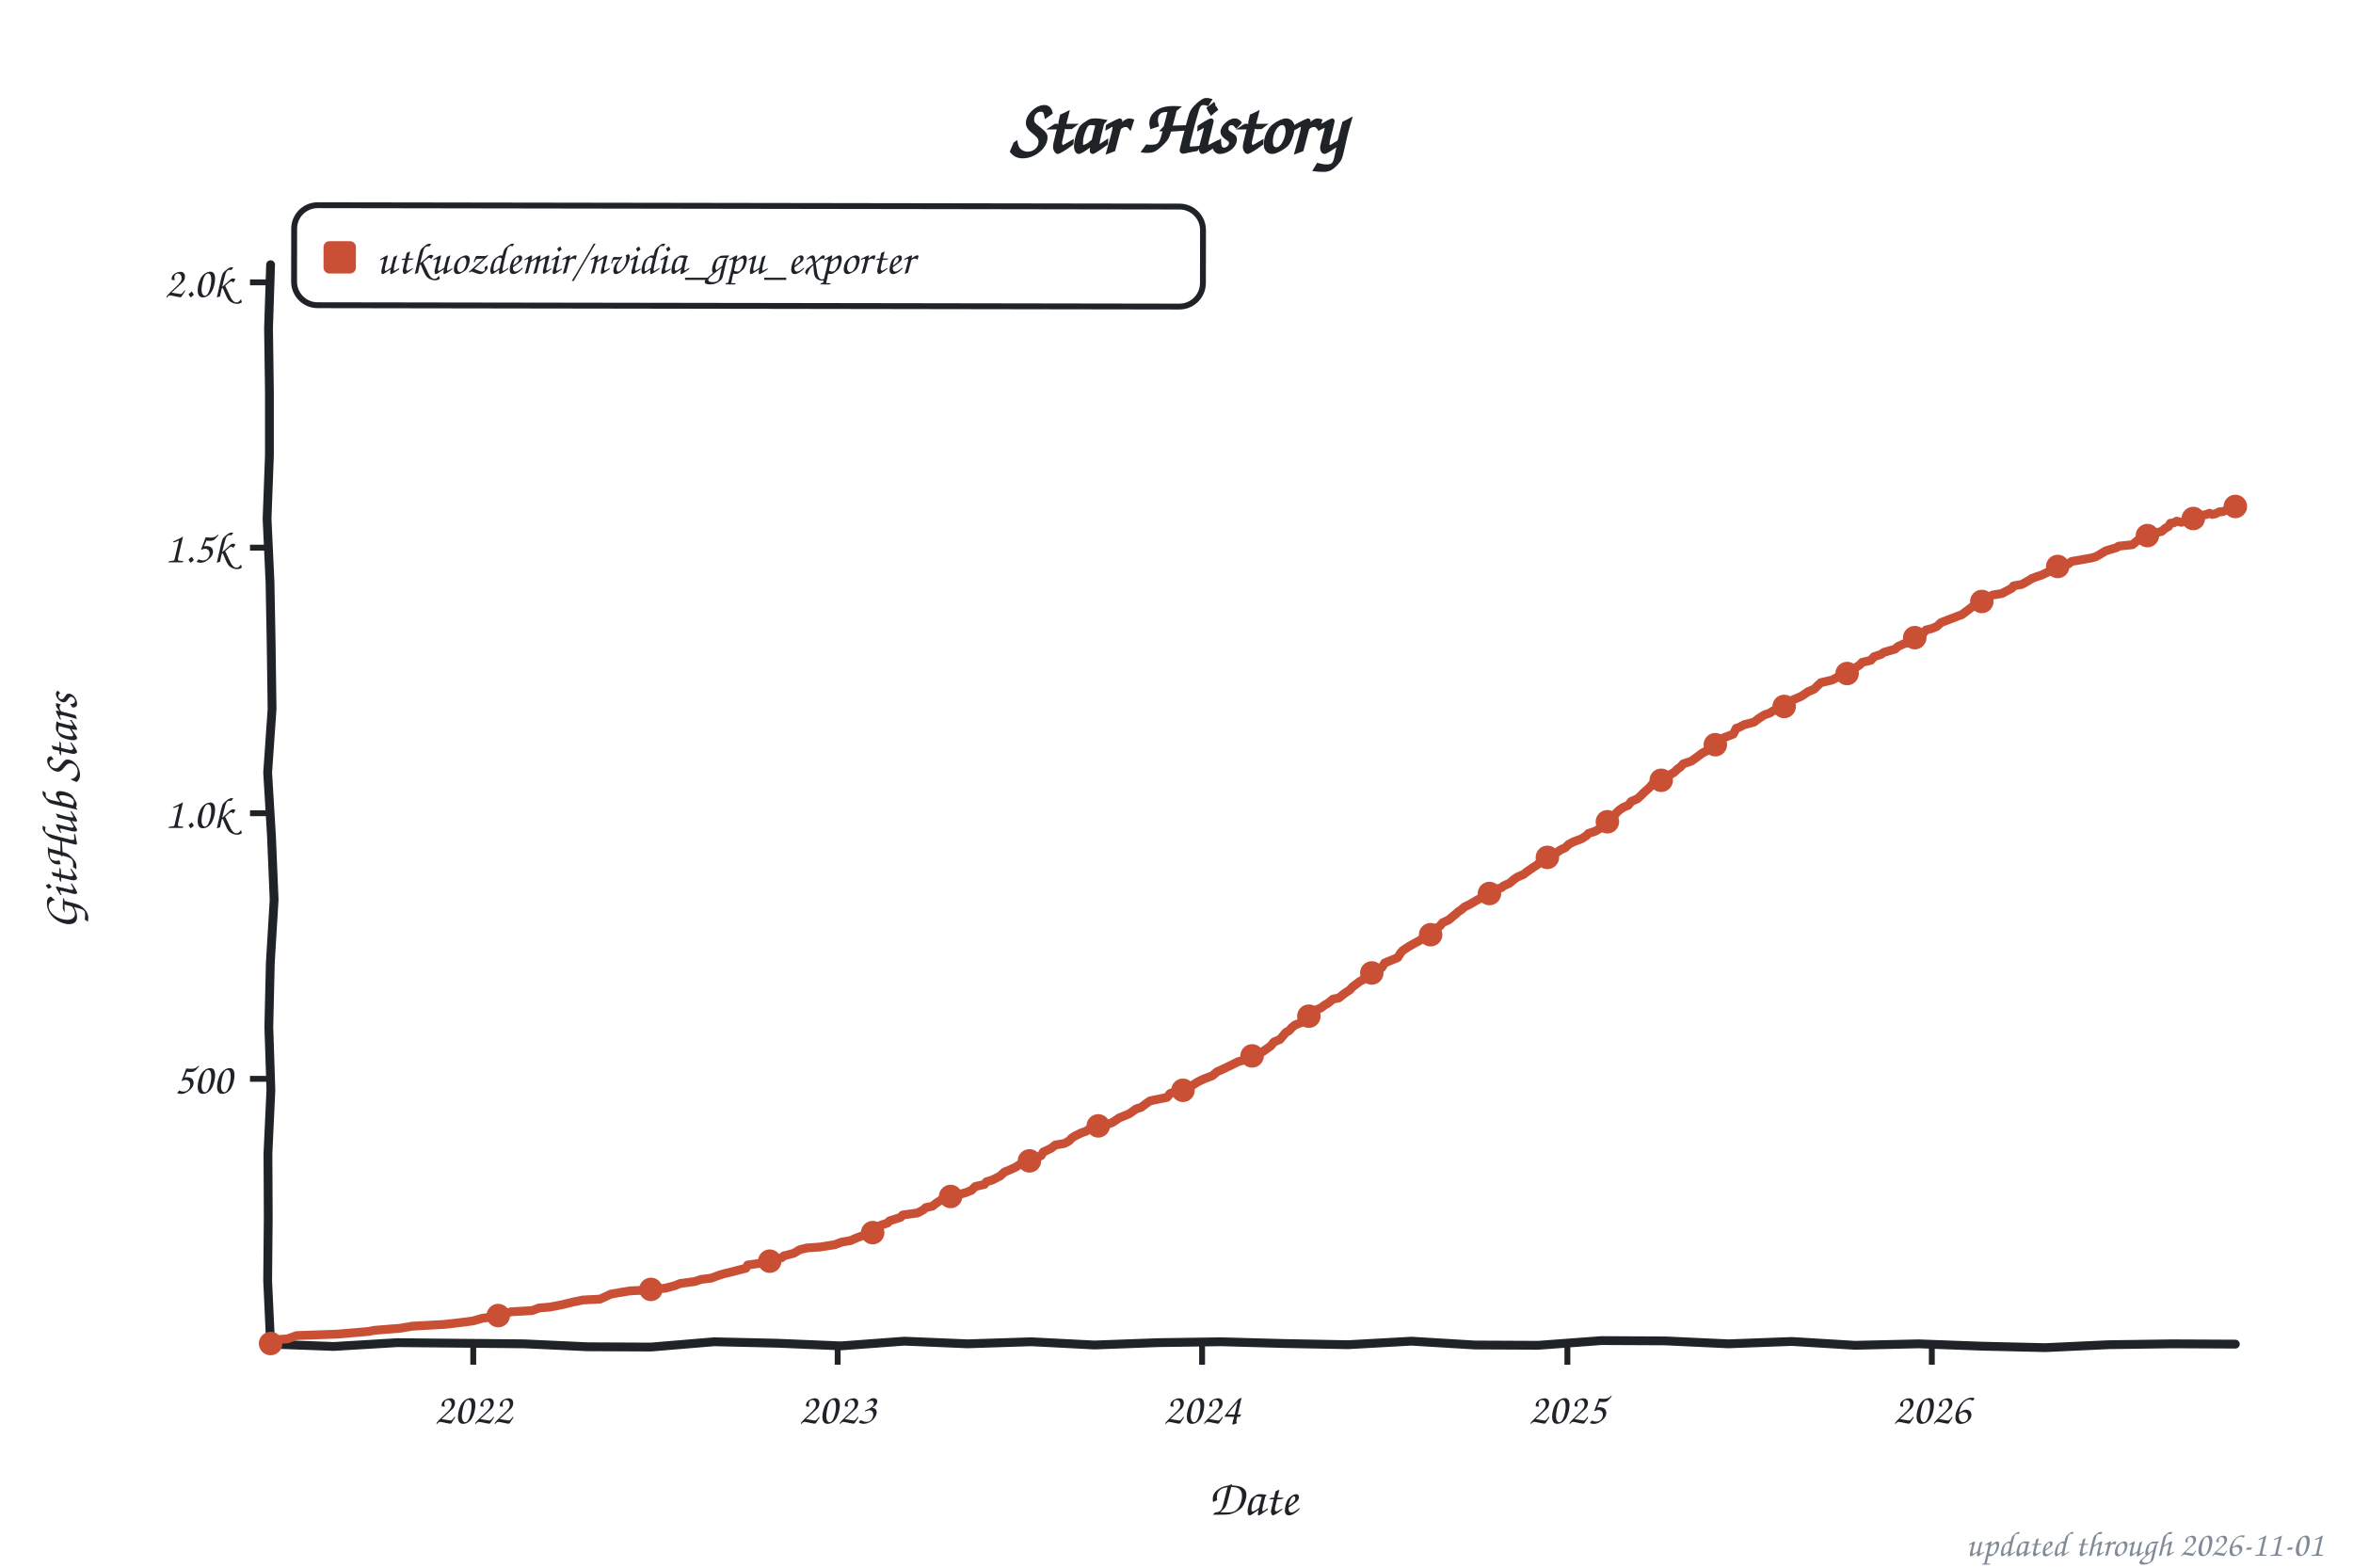
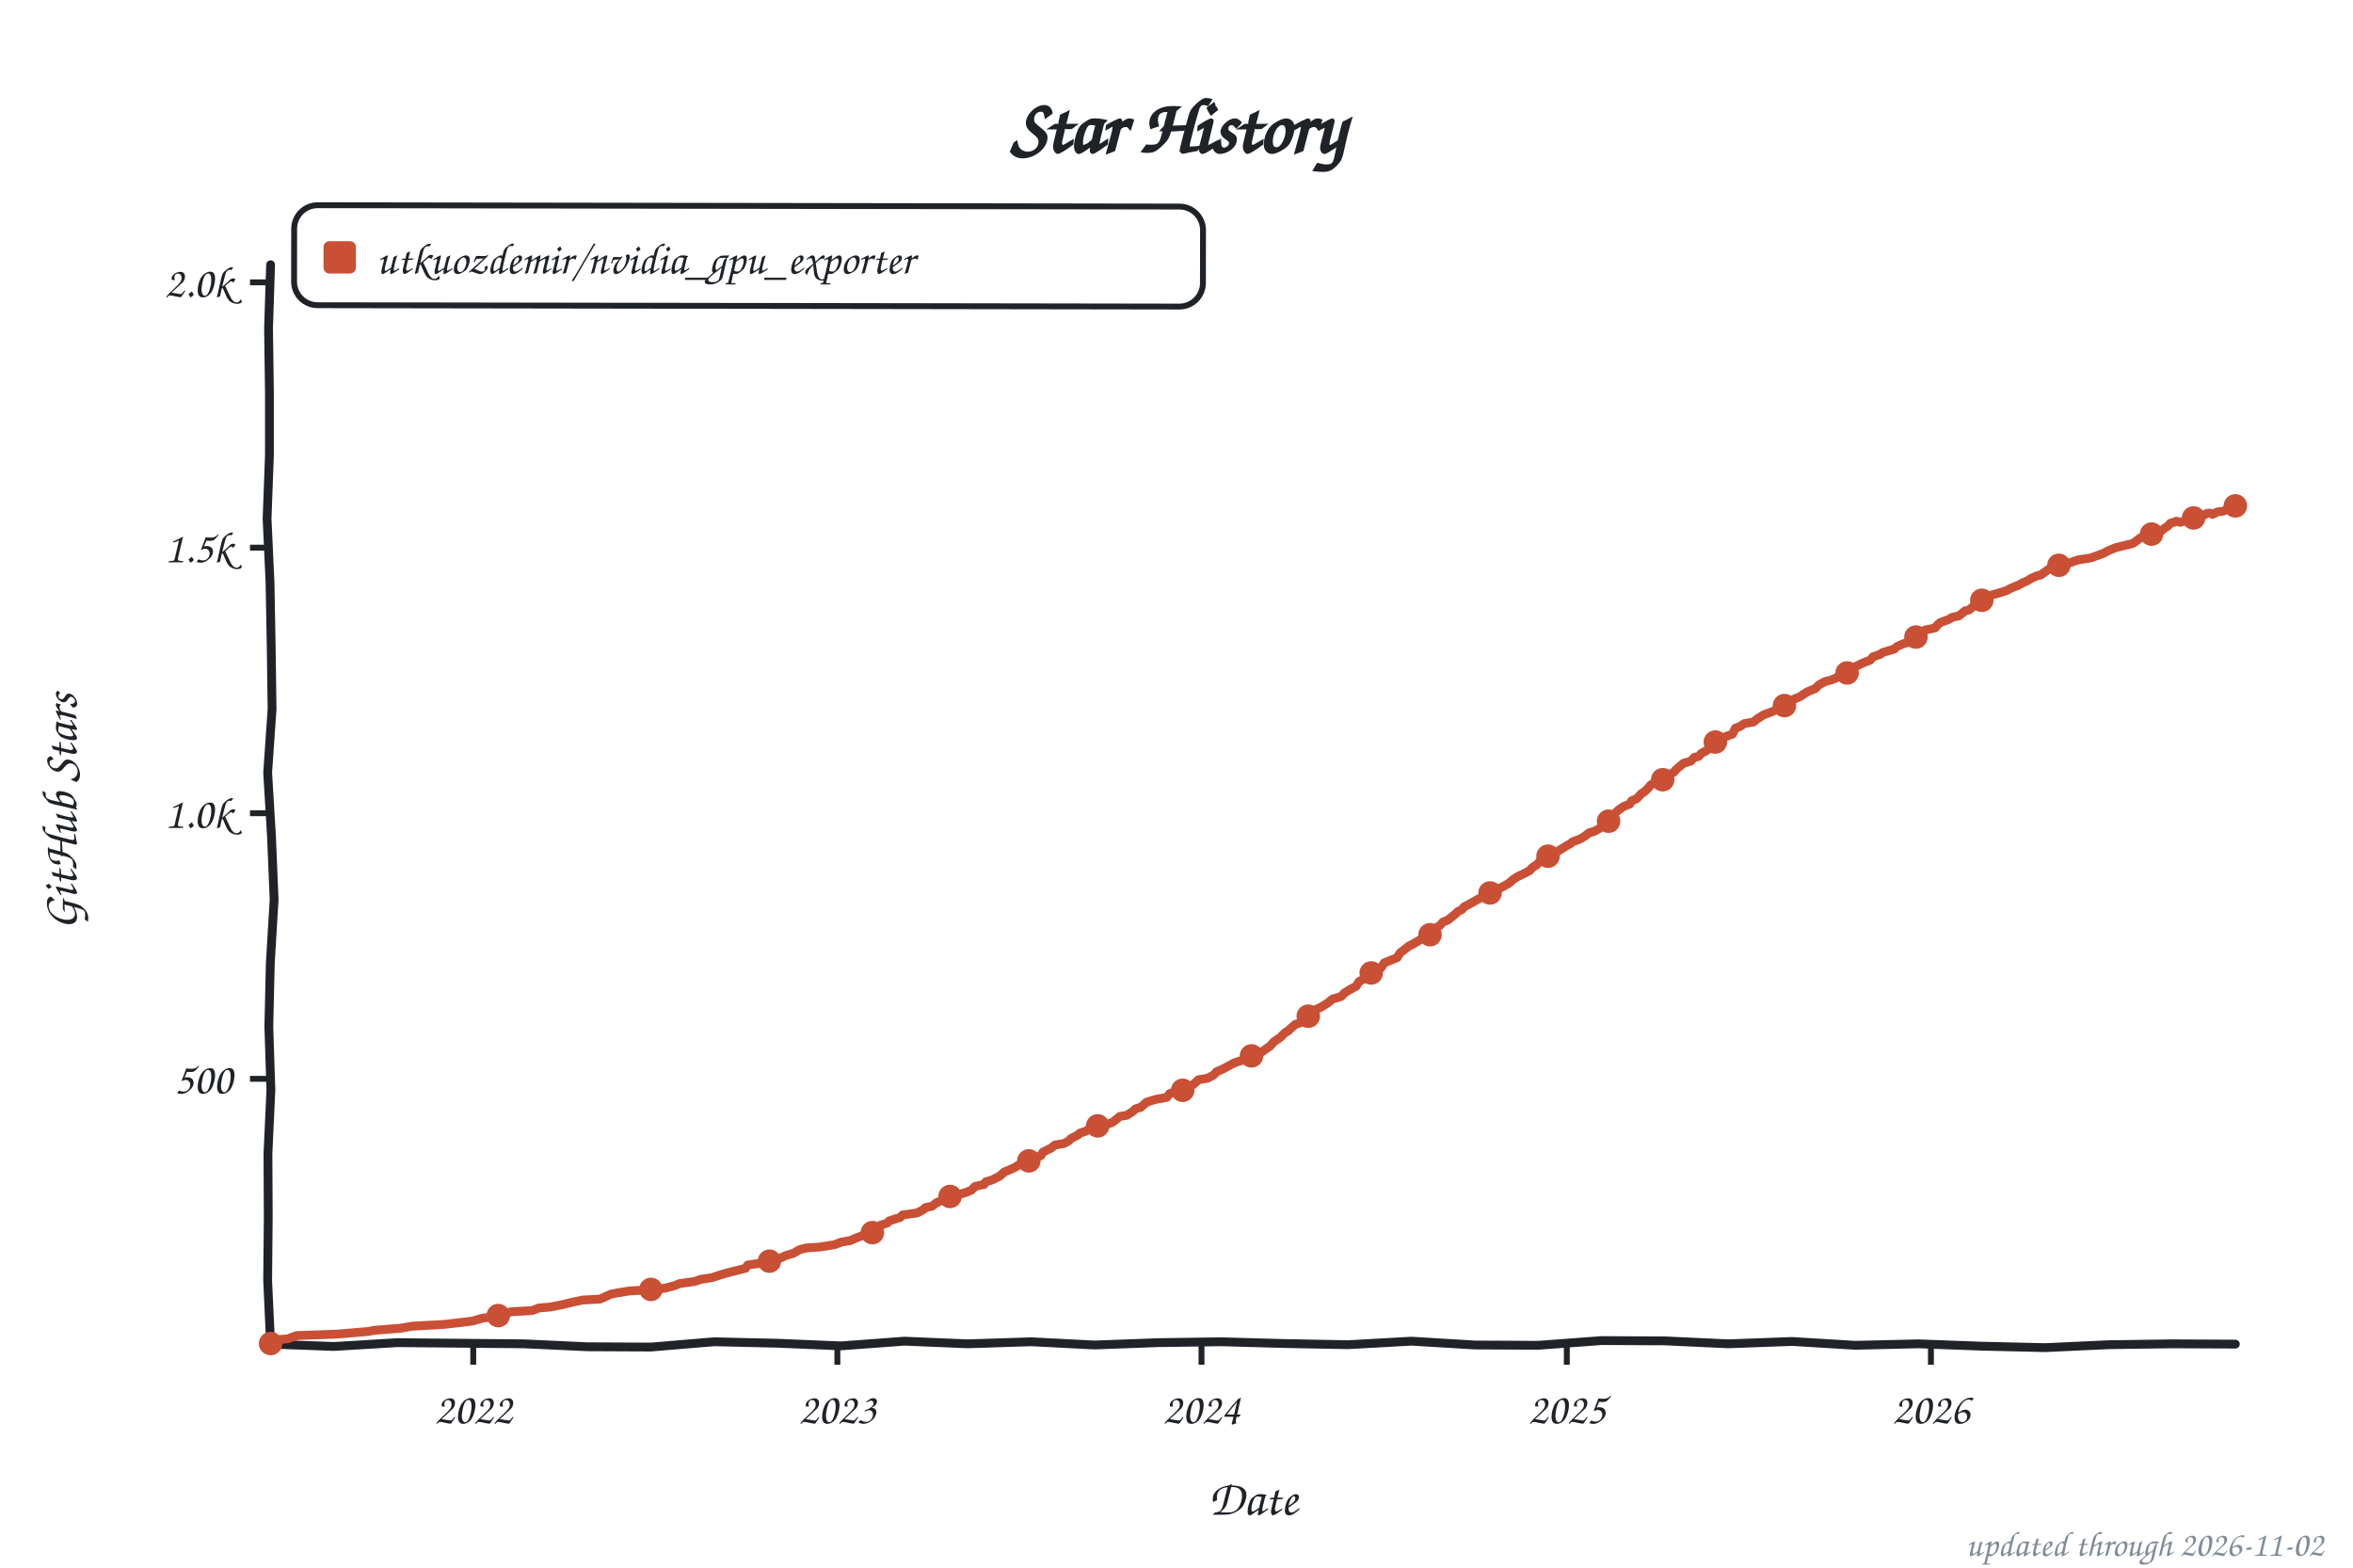
<svg xmlns="http://www.w3.org/2000/svg" width="800" height="533" viewBox="0 0 800 533" role="img" aria-label="Star history of utkuozdemir/nvidia_gpu_exporter">
  <style>text{font-family:"Comic Sans MS","Chalkboard SE","Comic Neue","Marker Felt",cursive}</style>
  <text x="400" y="52" font-size="26" font-weight="bold" text-anchor="middle" fill="#1f2328">Star History</text>
  <rect x="100" y="70" width="309" height="34" rx="8" fill="none" stroke="#1f2328" stroke-width="2" transform="rotate(0.09 254 87)" />
  <rect x="110" y="82" width="11" height="11" rx="2" fill="#c94f35" />
  <text x="128" y="93" font-size="15" fill="#1f2328" textLength="270" lengthAdjust="spacingAndGlyphs">utkuozdemir/nvidia_gpu_exporter</text>
  <line x1="85" y1="366.8" x2="92" y2="366.8" stroke="#1f2328" stroke-width="2" />
  <text x="79" y="371.8" font-size="15" text-anchor="end" fill="#1f2328">500</text>
  <line x1="85" y1="276.5" x2="92" y2="276.5" stroke="#1f2328" stroke-width="2" />
  <text x="79" y="281.5" font-size="15" text-anchor="end" fill="#1f2328">1.0k</text>
  <line x1="85" y1="186.2" x2="92" y2="186.2" stroke="#1f2328" stroke-width="2" />
  <text x="79" y="191.2" font-size="15" text-anchor="end" fill="#1f2328">1.5k</text>
  <line x1="85" y1="96.0" x2="92" y2="96.0" stroke="#1f2328" stroke-width="2" />
  <text x="79" y="101.0" font-size="15" text-anchor="end" fill="#1f2328">2.0k</text>
  <line x1="160.9" y1="457" x2="160.9" y2="464" stroke="#1f2328" stroke-width="2" />
  <text x="160.9" y="484" font-size="15" text-anchor="middle" fill="#1f2328">2022</text>
-   <line x1="284.8" y1="457" x2="284.8" y2="464" stroke="#1f2328" stroke-width="2" />
-   <text x="284.8" y="484" font-size="15" text-anchor="middle" fill="#1f2328">2023</text>
-   <line x1="408.7" y1="457" x2="408.7" y2="464" stroke="#1f2328" stroke-width="2" />
-   <text x="408.7" y="484" font-size="15" text-anchor="middle" fill="#1f2328">2024</text>
-   <line x1="532.9" y1="457" x2="532.9" y2="464" stroke="#1f2328" stroke-width="2" />
-   <text x="532.9" y="484" font-size="15" text-anchor="middle" fill="#1f2328">2025</text>
-   <line x1="656.8" y1="457" x2="656.8" y2="464" stroke="#1f2328" stroke-width="2" />
-   <text x="656.8" y="484" font-size="15" text-anchor="middle" fill="#1f2328">2026</text>
+   <line x1="284.7" y1="457" x2="284.7" y2="464" stroke="#1f2328" stroke-width="2" />
+   <text x="284.7" y="484" font-size="15" text-anchor="middle" fill="#1f2328">2023</text>
+   <line x1="408.5" y1="457" x2="408.5" y2="464" stroke="#1f2328" stroke-width="2" />
+   <text x="408.5" y="484" font-size="15" text-anchor="middle" fill="#1f2328">2024</text>
+   <line x1="532.7" y1="457" x2="532.7" y2="464" stroke="#1f2328" stroke-width="2" />
+   <text x="532.7" y="484" font-size="15" text-anchor="middle" fill="#1f2328">2025</text>
+   <line x1="656.5" y1="457" x2="656.5" y2="464" stroke="#1f2328" stroke-width="2" />
+   <text x="656.5" y="484" font-size="15" text-anchor="middle" fill="#1f2328">2026</text>
  <text x="426" y="515" font-size="17" text-anchor="middle" fill="#1f2328">Date</text>
  <text x="26" y="276" font-size="17" text-anchor="middle" fill="#1f2328" transform="rotate(-90 26 276)">GitHub Stars</text>
  <path d="M 92.0,90.0 L 91.3,111.6 L 91.6,133.2 L 91.6,154.8 L 90.8,176.4 L 91.8,197.9 L 92.2,219.5 L 92.5,241.1 L 91.0,262.7 L 92.3,284.3 L 93.2,305.9 L 91.9,327.5 L 91.4,349.1 L 92.1,370.6 L 91.1,392.2 L 91.2,413.8 L 91.0,435.4 L 92.0,457.0 L 113.5,457.8 L 135.1,456.5 L 156.6,456.7 L 178.2,456.9 L 199.7,457.9 L 221.3,458.0 L 242.8,456.2 L 264.4,456.7 L 285.9,457.6 L 307.5,456.0 L 329.0,456.9 L 350.6,456.2 L 372.1,457.3 L 393.7,456.5 L 415.2,456.2 L 436.8,456.8 L 458.3,457.2 L 479.9,456.0 L 501.4,457.3 L 523.0,457.4 L 544.5,455.8 L 566.1,455.9 L 587.6,456.9 L 609.2,456.1 L 630.7,457.4 L 652.3,456.9 L 673.8,457.7 L 695.4,458.2 L 716.9,457.2 L 738.5,456.9 L 760.0,457.0" fill="none" stroke="#1f2328" stroke-width="3" stroke-linecap="round" stroke-linejoin="round" />
-   <path d="M 92.0,456.8 L 92.7,455.6 L 97.8,455.2 L 100.8,454.1 L 114.7,453.6 L 125.3,452.7 L 127.3,452.3 L 136.1,451.6 L 140.2,450.9 L 151.1,450.3 L 157.2,449.6 L 160.9,449.1 L 164.0,448.2 L 168.4,447.6 L 170.1,447.1 L 173.8,446.0 L 180.9,445.6 L 183.3,444.7 L 187.0,444.4 L 191.1,443.6 L 194.8,442.7 L 198.2,442.0 L 204.0,441.7 L 207.7,440.0 L 210.5,439.5 L 214.2,438.9 L 220.0,438.6 L 226.1,438.0 L 229.5,437.1 L 231.2,436.4 L 236.3,435.7 L 238.3,435.0 L 241.7,434.6 L 244.7,433.5 L 246.4,433.0 L 248.5,432.5 L 253.6,431.2 L 254.2,430.1 L 259.3,429.4 L 261.7,428.8 L 265.8,427.6 L 266.5,427.0 L 269.9,426.1 L 271.9,424.9 L 274.3,424.3 L 278.7,424.0 L 283.8,423.2 L 286.2,422.3 L 289.2,421.8 L 291.2,420.9 L 293.6,420.0 L 295.3,419.3 L 297.7,418.6 L 299.4,416.6 L 301.8,415.8 L 302.4,415.1 L 306.2,413.9 L 306.9,413.1 L 312.0,412.4 L 314.0,411.3 L 314.7,410.6 L 317.0,410.1 L 318.4,409.0 L 320.1,407.9 L 322.8,407.0 L 325.5,406.3 L 328.6,405.4 L 330.3,404.7 L 331.6,403.4 L 334.7,402.7 L 335.4,401.8 L 337.4,401.2 L 340.1,399.8 L 341.5,398.5 L 343.2,397.8 L 345.2,396.9 L 346.9,395.8 L 350.0,394.7 L 354.0,392.9 L 354.7,391.7 L 357.4,390.4 L 358.8,389.3 L 361.8,388.8 L 363.5,387.9 L 364.2,387.1 L 365.2,386.4 L 367.6,385.2 L 369.3,384.6 L 370.0,384.1 L 372.4,383.2 L 375.8,382.5 L 378.1,381.7 L 379.2,381.0 L 380.5,380.1 L 382.2,379.4 L 383.9,378.7 L 386.3,377.0 L 388.0,376.5 L 389.7,375.2 L 391.0,374.3 L 396.8,373.1 L 397.8,371.8 L 399.2,371.3 L 402.6,370.4 L 404.3,369.5 L 405.6,368.9 L 407.3,367.8 L 409.4,366.8 L 412.1,365.8 L 413.8,364.4 L 415.8,363.5 L 418.5,362.2 L 420.9,361.0 L 422.3,360.6 L 424.0,359.7 L 425.7,359.0 L 427.4,358.6 L 429.4,357.5 L 430.4,356.8 L 432.1,355.6 L 433.1,354.3 L 435.2,353.4 L 437.2,351.0 L 438.2,350.5 L 439.2,349.4 L 440.3,348.5 L 442.6,347.6 L 443.7,346.2 L 445.0,345.5 L 446.4,343.8 L 449.1,342.7 L 450.4,341.7 L 451.5,341.1 L 453.2,339.7 L 455.2,339.3 L 457.2,337.7 L 458.9,336.6 L 459.9,335.5 L 462.3,333.7 L 464.4,332.6 L 465.7,332.1 L 466.7,330.6 L 468.4,329.9 L 469.8,329.0 L 470.8,327.4 L 472.5,326.7 L 475.2,325.6 L 476.2,324.0 L 476.9,323.2 L 479.0,321.8 L 480.6,320.9 L 482.3,320.0 L 483.7,319.1 L 486.1,318.2 L 487.4,317.1 L 488.5,315.5 L 489.5,314.9 L 490.5,313.7 L 492.5,312.8 L 494.9,310.8 L 495.9,309.9 L 496.6,309.5 L 498.0,308.3 L 499.7,307.5 L 502.4,305.9 L 504.1,305.2 L 505.8,304.5 L 507.5,302.7 L 510.5,301.8 L 511.2,301.2 L 513.2,300.3 L 514.6,299.1 L 515.9,298.2 L 518.0,297.3 L 519.0,296.5 L 521.0,295.1 L 522.7,294.0 L 523.8,292.9 L 525.1,292.4 L 526.5,291.1 L 527.5,290.4 L 529.2,289.9 L 530.5,289.0 L 532.2,288.2 L 533.3,287.1 L 535.0,286.2 L 537.7,285.2 L 539.4,284.1 L 540.0,283.4 L 542.4,282.6 L 544.1,281.6 L 545.8,279.9 L 547.2,279.2 L 548.2,278.3 L 549.6,276.3 L 550.6,275.4 L 551.9,274.5 L 553.6,273.8 L 554.6,272.5 L 556.7,271.6 L 558.0,270.4 L 559.1,269.3 L 560.8,267.8 L 561.8,266.6 L 563.8,265.5 L 565.8,264.9 L 567.2,263.7 L 569.2,262.6 L 570.3,261.5 L 571.3,260.8 L 572.3,259.7 L 575.0,258.8 L 576.0,258.1 L 577.0,257.4 L 578.7,256.1 L 580.4,255.2 L 581.1,254.5 L 583.2,253.2 L 584.2,251.8 L 585.9,250.9 L 589.3,249.6 L 590.3,247.6 L 591.3,247.3 L 593.0,246.4 L 596.4,245.5 L 597.8,244.4 L 599.8,243.1 L 601.8,242.4 L 602.8,241.7 L 605.6,240.8 L 606.9,239.9 L 607.9,239.3 L 609.0,238.2 L 612.3,236.8 L 613.4,236.1 L 614.7,235.2 L 616.8,234.3 L 618.1,233.0 L 619.1,232.1 L 622.9,231.2 L 623.9,230.7 L 625.2,229.9 L 627.3,229.6 L 628.6,228.7 L 630.0,227.6 L 632.4,226.0 L 633.1,225.2 L 636.1,224.5 L 637.1,223.3 L 639.5,222.5 L 640.5,221.8 L 644.3,220.7 L 645.3,219.8 L 647.3,218.9 L 649.0,218.4 L 649.7,217.3 L 653.4,215.9 L 654.8,214.2 L 656.8,213.7 L 658.5,213.0 L 659.9,211.7 L 662.2,210.8 L 663.3,210.4 L 665.6,209.5 L 667.0,209.0 L 669.0,207.5 L 671.1,205.9 L 672.1,205.2 L 673.8,204.5 L 675.8,203.2 L 677.5,202.3 L 680.6,201.8 L 684.0,200.0 L 684.6,199.2 L 687.4,198.7 L 689.7,197.4 L 690.8,196.7 L 692.1,196.2 L 694.2,195.5 L 696.5,194.4 L 699.2,192.9 L 700.3,192.2 L 703.3,191.7 L 704.3,190.9 L 711.1,189.7 L 712.5,189.3 L 713.8,188.6 L 715.9,187.3 L 719.6,186.2 L 720.3,185.7 L 725.0,185.2 L 726.1,184.3 L 727.4,183.2 L 729.5,182.3 L 732.5,181.4 L 733.5,181.0 L 734.9,180.7 L 736.2,179.6 L 737.3,179.0 L 737.9,177.9 L 739.0,177.8 L 740.0,177.2 L 741.7,177.6 L 742.3,177.4 L 743.4,176.9 L 744.4,176.5 L 745.7,176.3 L 747.1,176.0 L 747.8,175.6 L 748.8,175.2 L 750.2,174.9 L 751.2,174.5 L 752.2,174.9 L 753.2,174.7 L 754.6,174.0 L 755.6,174.0 L 756.6,173.6 L 758.0,173.1 L 758.6,172.5 L 760.0,172.2" fill="none" stroke="#c94f35" stroke-width="3" stroke-linecap="round" stroke-linejoin="round" />
+   <path d="M 92.0,456.8 L 92.7,455.6 L 97.8,455.2 L 100.8,454.1 L 114.7,453.6 L 125.2,452.7 L 127.3,452.3 L 136.1,451.6 L 140.2,450.9 L 151.0,450.3 L 157.1,449.6 L 160.9,449.1 L 163.9,448.2 L 168.3,447.6 L 170.0,447.1 L 173.8,446.0 L 180.9,445.6 L 183.3,444.7 L 187.0,444.4 L 191.1,443.6 L 194.8,442.7 L 198.2,442.0 L 204.0,441.7 L 207.7,440.0 L 210.4,439.5 L 214.1,438.9 L 219.9,438.6 L 226.0,438.0 L 229.4,437.1 L 231.1,436.4 L 236.2,435.7 L 238.2,435.0 L 242.0,434.4 L 243.6,433.9 L 246.4,433.0 L 248.4,432.5 L 253.5,431.2 L 254.2,430.1 L 259.3,429.4 L 261.6,428.8 L 265.7,427.6 L 267.1,426.9 L 269.8,426.1 L 271.8,424.9 L 274.2,424.3 L 278.6,424.0 L 283.7,423.2 L 286.1,422.3 L 289.1,421.8 L 291.1,420.9 L 293.5,420.0 L 295.2,419.3 L 297.6,418.6 L 299.3,416.6 L 301.7,415.8 L 302.3,415.1 L 306.1,413.9 L 306.8,413.1 L 311.8,412.4 L 313.9,411.3 L 314.6,410.6 L 316.9,410.1 L 318.3,409.0 L 321.0,407.7 L 323.0,406.8 L 325.4,406.3 L 328.5,405.4 L 330.2,404.7 L 331.5,403.4 L 334.6,402.7 L 335.2,401.8 L 337.3,401.2 L 340.0,399.8 L 341.4,398.5 L 343.1,397.8 L 345.1,396.9 L 346.8,395.8 L 349.8,394.7 L 353.9,392.9 L 354.6,391.7 L 357.3,390.4 L 358.7,389.3 L 361.7,388.8 L 363.4,387.9 L 364.1,387.1 L 366.5,385.9 L 367.1,385.3 L 369.2,384.6 L 369.9,384.1 L 372.9,383.0 L 375.6,382.5 L 378.0,381.7 L 379.0,381.0 L 380.7,379.6 L 383.1,379.2 L 385.1,377.9 L 386.1,377.0 L 387.8,376.5 L 389.9,374.7 L 392.9,373.8 L 396.7,373.1 L 397.7,371.8 L 402.1,370.7 L 402.8,370.2 L 404.1,369.5 L 405.5,368.9 L 407.5,367.1 L 410.6,366.6 L 412.6,365.5 L 413.6,364.4 L 415.7,363.5 L 419.4,361.5 L 420.7,361.0 L 422.1,360.6 L 423.8,359.7 L 425.5,359.0 L 427.5,358.4 L 429.2,357.5 L 430.2,356.8 L 431.9,355.6 L 433.0,354.3 L 435.3,352.7 L 437.0,351.0 L 438.0,350.5 L 439.1,349.4 L 440.4,348.3 L 442.5,347.6 L 443.5,346.2 L 445.2,345.1 L 446.2,343.8 L 449.2,342.4 L 450.3,341.7 L 451.3,341.1 L 453.0,339.7 L 456.0,338.8 L 457.0,337.7 L 458.7,336.6 L 461.1,335.3 L 462.1,333.7 L 464.2,332.6 L 465.5,332.1 L 466.5,330.6 L 468.2,329.9 L 469.6,329.0 L 470.6,327.4 L 472.3,326.7 L 475.0,325.6 L 476.0,324.0 L 477.7,322.7 L 478.8,321.8 L 480.5,320.9 L 482.1,320.0 L 483.8,318.9 L 485.9,318.2 L 487.2,317.1 L 488.3,315.5 L 489.6,314.6 L 490.6,313.5 L 492.3,312.8 L 495.0,310.6 L 495.7,309.9 L 497.1,309.2 L 497.8,308.3 L 499.4,307.5 L 502.2,305.9 L 504.5,304.8 L 506.6,303.6 L 507.3,302.7 L 510.3,301.8 L 512.0,300.9 L 513.0,300.3 L 514.4,299.1 L 515.7,298.2 L 518.4,296.9 L 520.1,296.0 L 520.8,295.1 L 522.5,294.0 L 523.5,292.9 L 525.6,292.0 L 526.3,291.1 L 527.3,290.4 L 529.0,289.9 L 530.3,289.0 L 532.7,287.5 L 533.7,287.0 L 534.7,286.2 L 537.4,285.2 L 539.1,284.1 L 540.2,283.2 L 542.2,282.6 L 544.9,281.0 L 545.6,279.9 L 547.3,278.8 L 548.3,277.8 L 549.3,276.3 L 550.3,275.4 L 552.0,274.2 L 554.1,273.4 L 554.7,272.3 L 556.4,271.6 L 558.1,269.8 L 559.2,269.1 L 560.5,267.8 L 561.2,266.9 L 563.6,265.5 L 565.9,264.8 L 567.0,263.7 L 569.0,262.6 L 570.0,261.5 L 571.4,260.3 L 572.4,259.5 L 574.8,258.8 L 576.1,257.5 L 577.5,257.2 L 578.5,256.1 L 580.2,255.2 L 580.9,254.5 L 582.9,253.2 L 584.6,251.4 L 586.0,250.7 L 589.0,249.6 L 590.0,247.6 L 591.4,247.1 L 593.1,246.0 L 596.1,245.5 L 597.5,244.4 L 599.5,243.1 L 601.9,242.2 L 603.6,241.5 L 605.6,240.4 L 607.3,239.5 L 608.4,238.4 L 609.0,238.1 L 612.1,236.8 L 613.1,236.1 L 614.5,235.2 L 617.2,234.1 L 618.5,232.8 L 620.6,231.7 L 622.6,231.2 L 624.3,230.5 L 625.0,229.9 L 627.3,229.2 L 628.4,228.7 L 630.1,227.0 L 632.1,226.0 L 634.1,225.1 L 635.8,224.5 L 636.8,223.3 L 639.2,222.5 L 640.2,221.8 L 644.0,220.7 L 645.0,219.8 L 647.0,218.9 L 648.7,218.4 L 650.8,216.8 L 653.5,215.7 L 654.5,214.2 L 657.9,213.5 L 658.6,212.6 L 659.6,211.7 L 662.6,210.6 L 663.7,209.9 L 666.0,209.4 L 668.1,207.7 L 669.4,207.4 L 671.5,205.7 L 672.5,205.0 L 673.8,204.1 L 675.5,203.2 L 677.2,202.3 L 682.0,200.9 L 683.7,200.0 L 686.4,198.9 L 687.4,198.3 L 689.4,197.4 L 690.5,196.7 L 692.5,195.8 L 693.8,195.5 L 696.9,193.3 L 698.9,192.9 L 701.6,191.8 L 703.3,191.5 L 706.4,190.4 L 710.8,189.7 L 712.5,189.1 L 715.2,188.1 L 716.9,187.2 L 719.3,186.2 L 723.0,185.3 L 725.1,184.8 L 726.1,184.1 L 727.8,182.8 L 729.8,182.1 L 732.9,181.0 L 733.5,180.8 L 734.6,180.7 L 735.9,179.6 L 736.9,179.0 L 737.9,177.9 L 739.0,177.6 L 740.0,177.2 L 741.3,177.6 L 742.4,177.2 L 743.7,177.0 L 744.4,176.5 L 746.1,176.1 L 746.8,176.0 L 747.8,175.6 L 749.1,175.2 L 750.5,174.5 L 751.5,174.5 L 752.2,174.9 L 753.6,174.2 L 754.2,174.0 L 755.9,173.8 L 756.9,173.3 L 757.6,173.1 L 758.6,172.7 L 760.0,172.0" fill="none" stroke="#c94f35" stroke-width="3" stroke-linecap="round" stroke-linejoin="round" />
  <circle cx="92.0" cy="456.8" r="4" fill="#c94f35" />
  <circle cx="169.4" cy="447.3" r="4" fill="#c94f35" />
  <circle cx="221.3" cy="438.4" r="4" fill="#c94f35" />
-   <circle cx="261.7" cy="428.8" r="4" fill="#c94f35" />
-   <circle cx="296.7" cy="419.1" r="4" fill="#c94f35" />
-   <circle cx="323.2" cy="406.8" r="4" fill="#c94f35" />
-   <circle cx="350.0" cy="394.7" r="4" fill="#c94f35" />
-   <circle cx="373.4" cy="382.8" r="4" fill="#c94f35" />
-   <circle cx="402.2" cy="370.7" r="4" fill="#c94f35" />
-   <circle cx="425.7" cy="359.0" r="4" fill="#c94f35" />
-   <circle cx="445.0" cy="345.5" r="4" fill="#c94f35" />
-   <circle cx="466.4" cy="330.8" r="4" fill="#c94f35" />
-   <circle cx="486.4" cy="317.8" r="4" fill="#c94f35" />
-   <circle cx="506.4" cy="303.8" r="4" fill="#c94f35" />
-   <circle cx="526.1" cy="291.5" r="4" fill="#c94f35" />
-   <circle cx="546.5" cy="279.4" r="4" fill="#c94f35" />
-   <circle cx="564.8" cy="265.3" r="4" fill="#c94f35" />
-   <circle cx="583.2" cy="253.2" r="4" fill="#c94f35" />
-   <circle cx="606.6" cy="240.2" r="4" fill="#c94f35" />
-   <circle cx="628.0" cy="229.0" r="4" fill="#c94f35" />
-   <circle cx="651.0" cy="216.8" r="4" fill="#c94f35" />
-   <circle cx="673.8" cy="204.5" r="4" fill="#c94f35" />
-   <circle cx="699.6" cy="192.6" r="4" fill="#c94f35" />
-   <circle cx="730.1" cy="182.1" r="4" fill="#c94f35" />
-   <circle cx="745.7" cy="176.3" r="4" fill="#c94f35" />
-   <circle cx="760.0" cy="172.2" r="4" fill="#c94f35" />
-   <text x="790" y="529" font-size="12" text-anchor="end" fill="#818b98">updated through 2026-11-01</text>
+   <circle cx="261.6" cy="428.8" r="4" fill="#c94f35" />
+   <circle cx="296.6" cy="419.1" r="4" fill="#c94f35" />
+   <circle cx="323.0" cy="406.8" r="4" fill="#c94f35" />
+   <circle cx="349.8" cy="394.7" r="4" fill="#c94f35" />
+   <circle cx="373.2" cy="382.8" r="4" fill="#c94f35" />
+   <circle cx="402.1" cy="370.7" r="4" fill="#c94f35" />
+   <circle cx="425.5" cy="359.0" r="4" fill="#c94f35" />
+   <circle cx="444.8" cy="345.5" r="4" fill="#c94f35" />
+   <circle cx="466.2" cy="330.8" r="4" fill="#c94f35" />
+   <circle cx="486.2" cy="317.8" r="4" fill="#c94f35" />
+   <circle cx="506.6" cy="303.6" r="4" fill="#c94f35" />
+   <circle cx="526.3" cy="291.1" r="4" fill="#c94f35" />
+   <circle cx="546.9" cy="279.2" r="4" fill="#c94f35" />
+   <circle cx="565.3" cy="265.1" r="4" fill="#c94f35" />
+   <circle cx="583.2" cy="252.3" r="4" fill="#c94f35" />
+   <circle cx="606.7" cy="239.9" r="4" fill="#c94f35" />
+   <circle cx="628.0" cy="228.8" r="4" fill="#c94f35" />
+   <circle cx="651.4" cy="216.6" r="4" fill="#c94f35" />
+   <circle cx="673.8" cy="204.1" r="4" fill="#c94f35" />
+   <circle cx="700.0" cy="192.2" r="4" fill="#c94f35" />
+   <circle cx="731.5" cy="181.6" r="4" fill="#c94f35" />
+   <circle cx="745.8" cy="176.1" r="4" fill="#c94f35" />
+   <circle cx="760.0" cy="172.0" r="4" fill="#c94f35" />
+   <text x="790" y="529" font-size="12" text-anchor="end" fill="#818b98">updated through 2026-11-02</text>
</svg>
